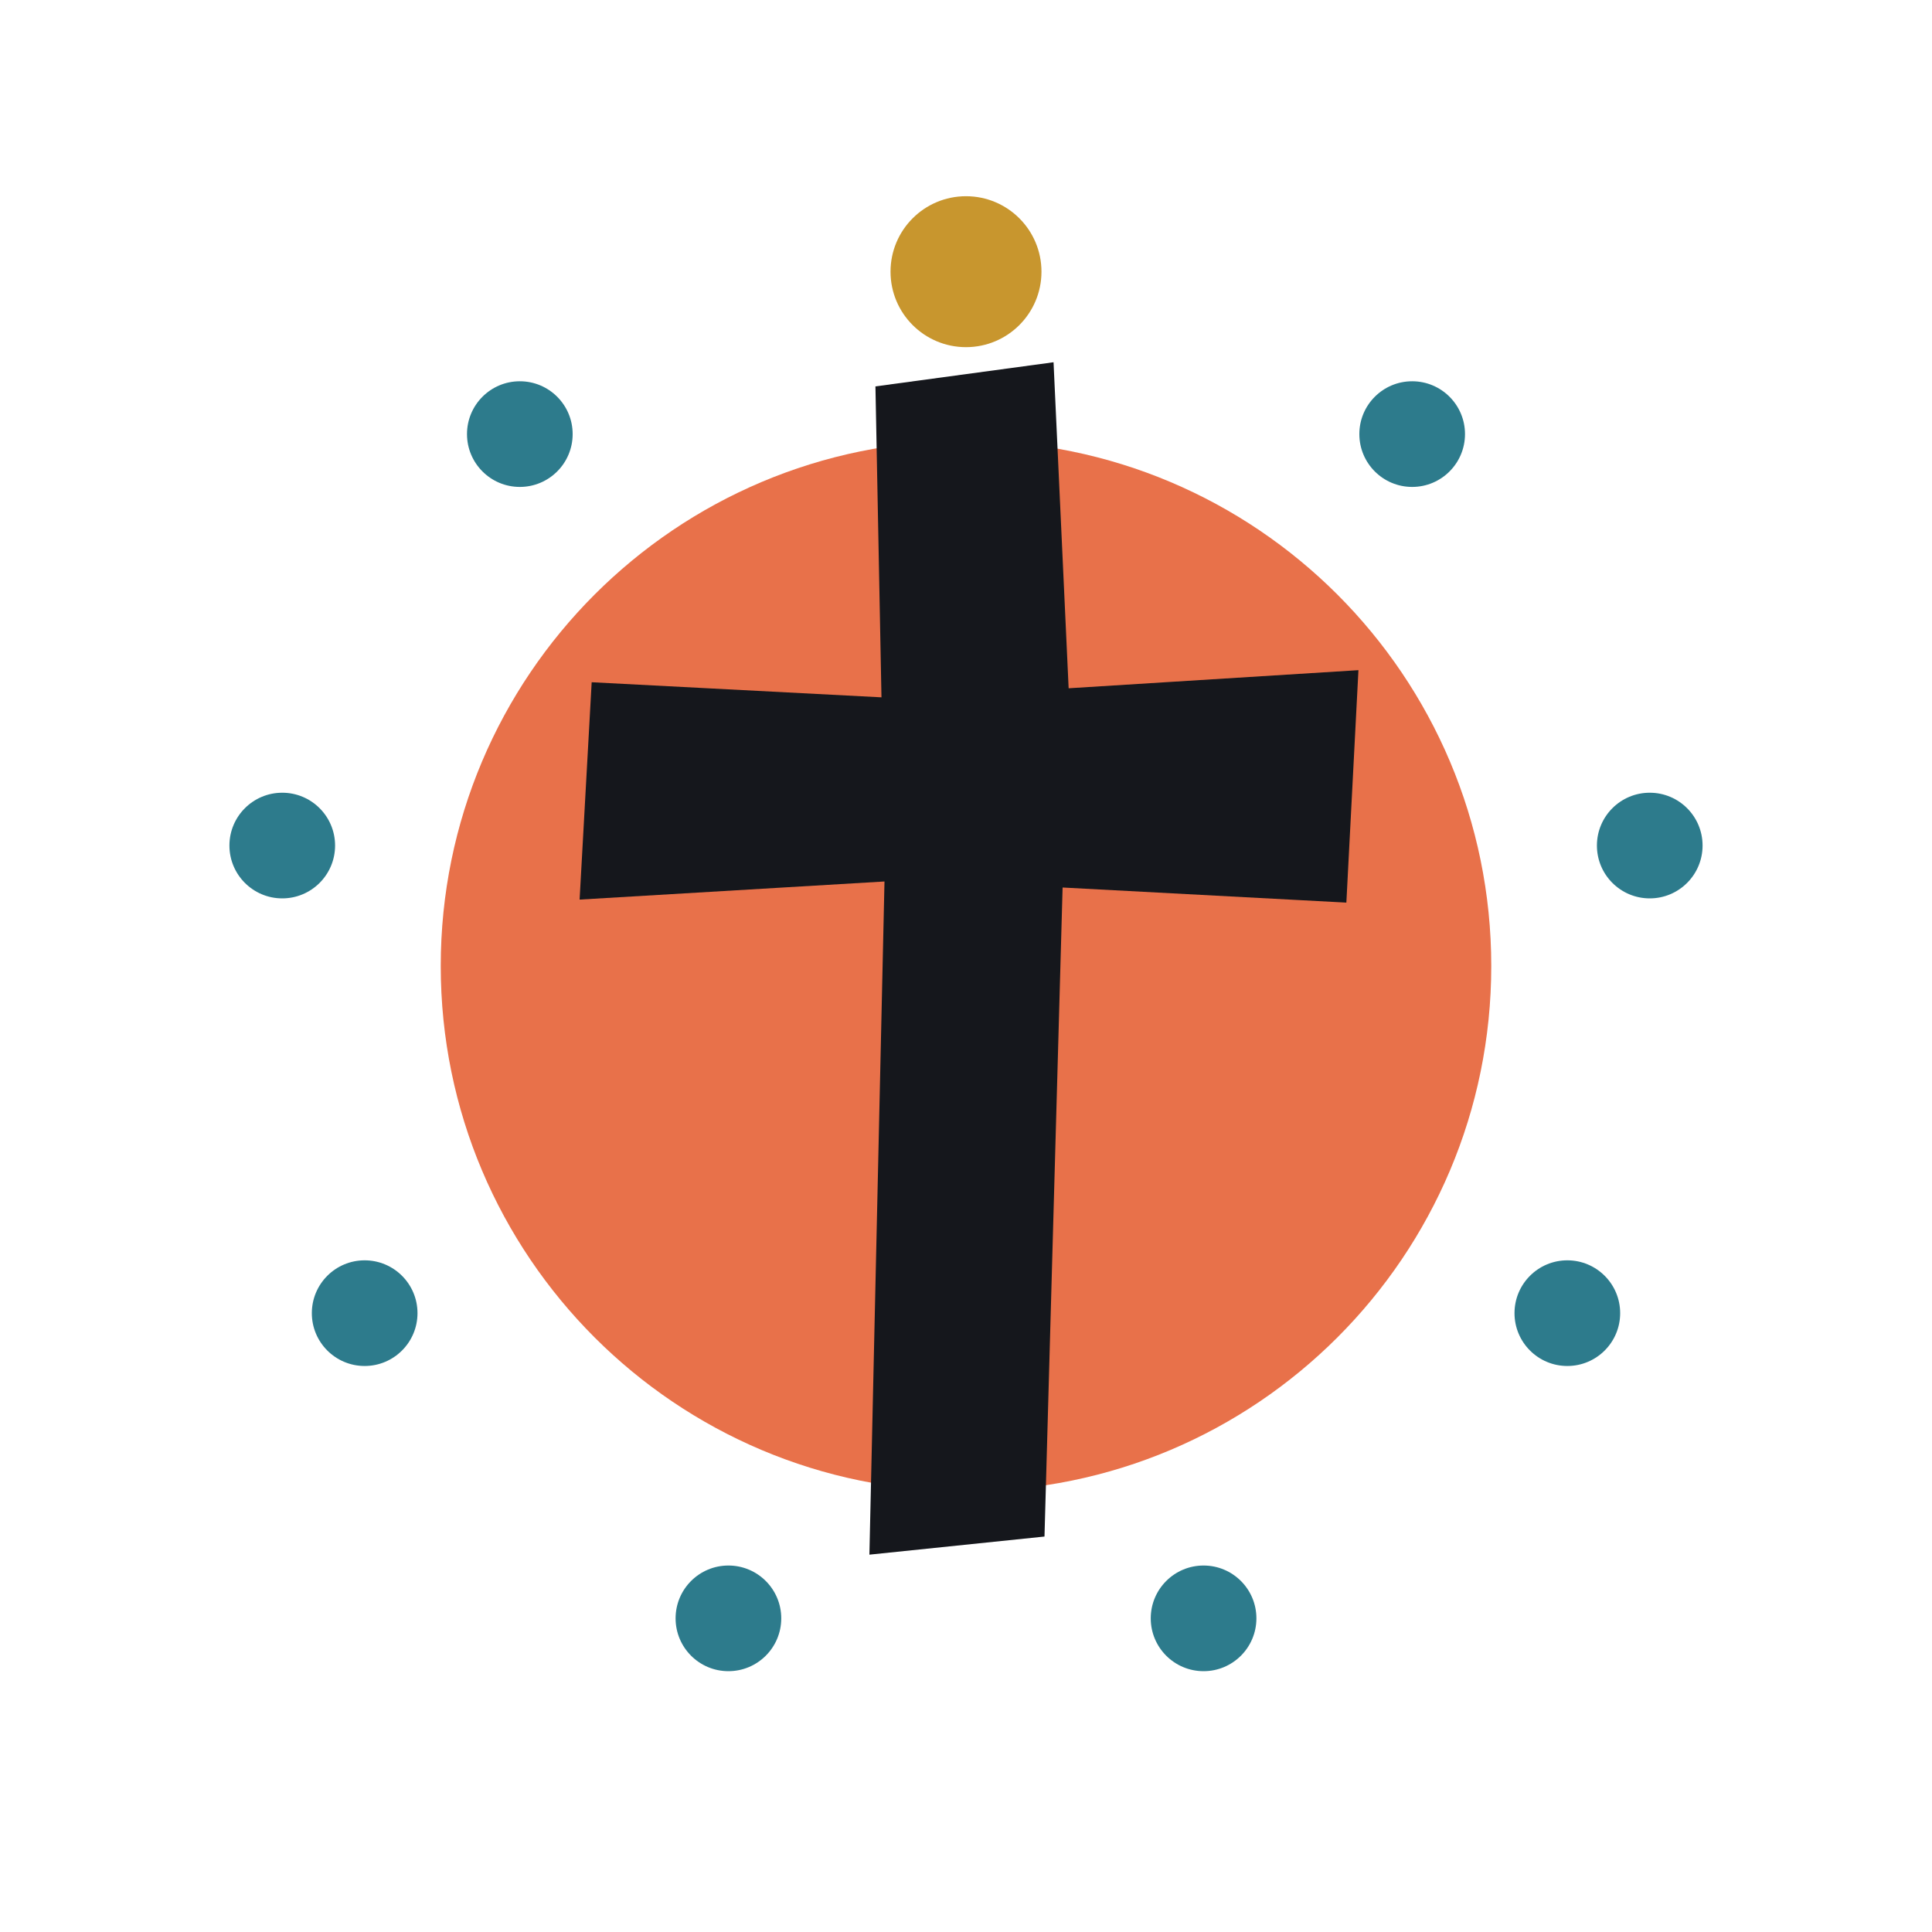
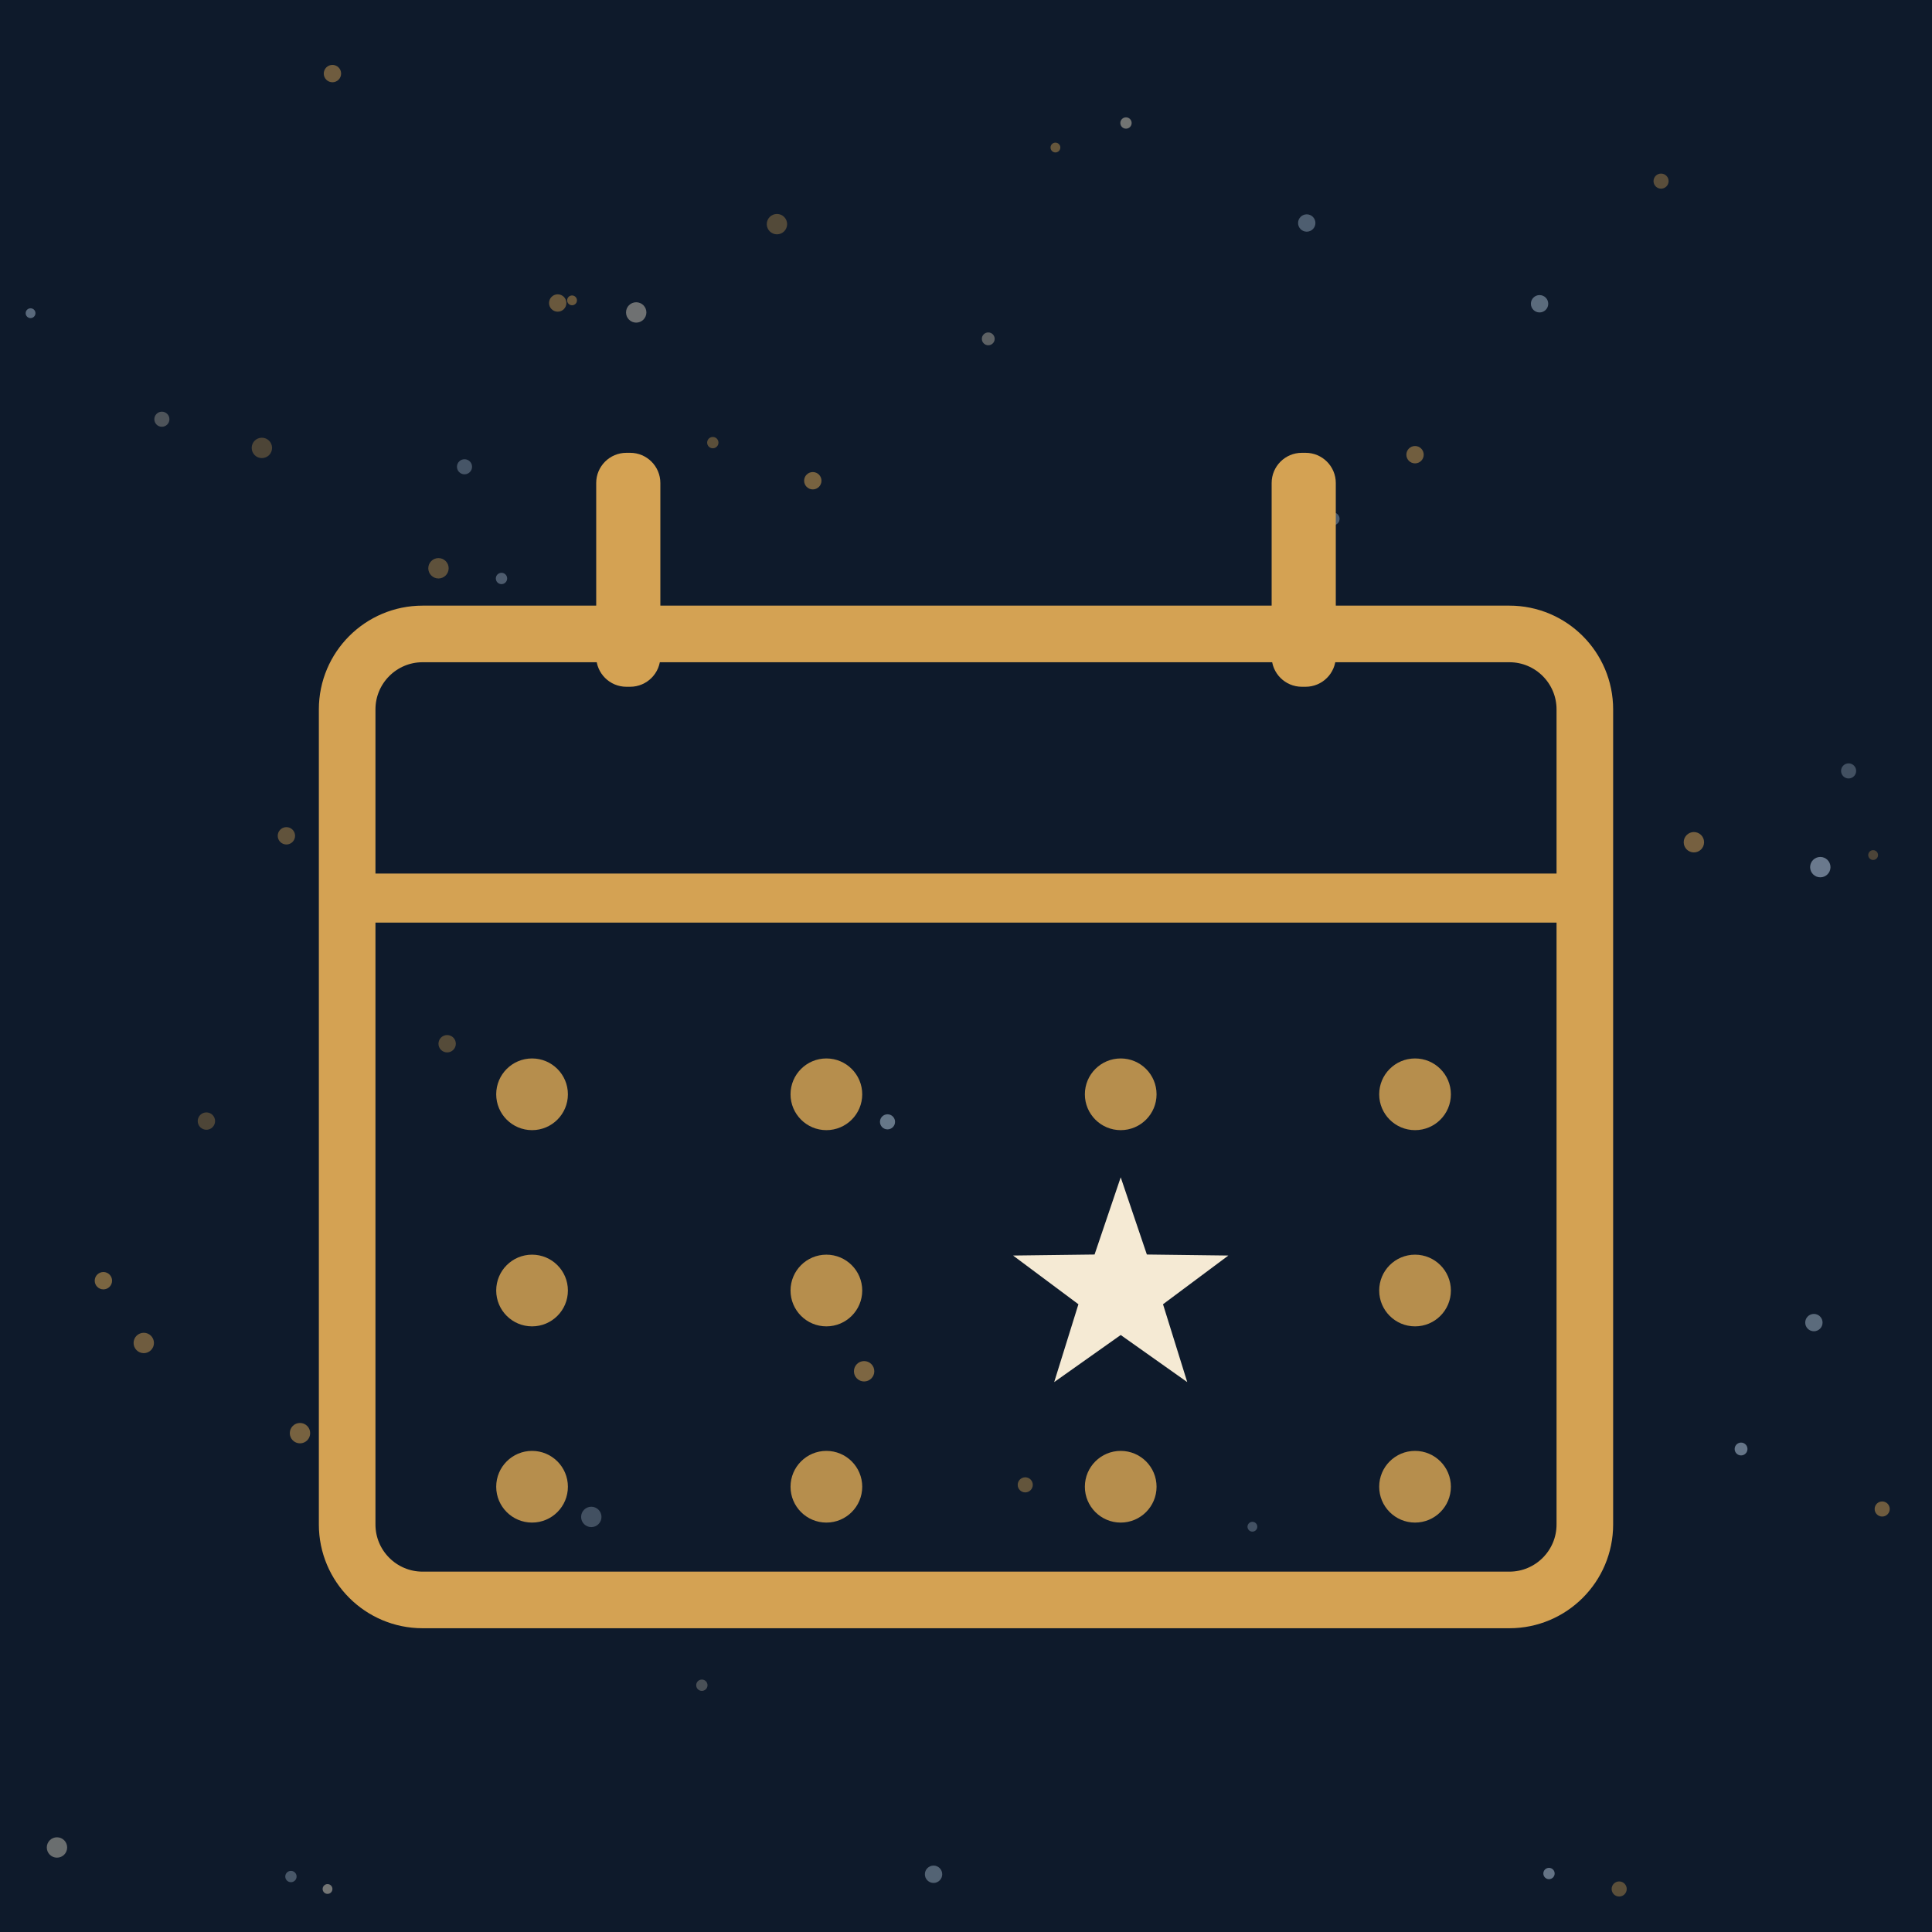
- <svg xmlns="http://www.w3.org/2000/svg" viewBox="0 0 64 64" role="img" aria-label="St Paul's Kogarah term diary">
-   <g fill="#2D7B8C">
-     <circle cx="32.0" cy="9.0" r="2.5" fill="#C8962E" />
-     <circle cx="46.78" cy="14.38" r="1.75" />
-     <circle cx="54.65" cy="28.01" r="1.75" />
-     <circle cx="51.92" cy="43.5" r="1.75" />
-     <circle cx="39.87" cy="53.61" r="1.75" />
-     <circle cx="24.13" cy="53.61" r="1.75" />
-     <circle cx="12.08" cy="43.5" r="1.75" />
-     <circle cx="9.35" cy="28.01" r="1.75" />
-     <circle cx="17.22" cy="14.38" r="1.75" />
-   </g>
-   <circle cx="32" cy="32" r="17.4" fill="#E8714A" />
-   <path fill="#15171C" d="M29.0 12.8 L34.9 12.0 L35.4 22.8 L45.0 22.2 L44.6 29.9 L35.2 29.4 L34.6 50.9 L28.8 51.5 L29.3 29.2 L19.2 29.8 L19.6 22.6 L29.2 23.1 Z" />
+ <svg xmlns="http://www.w3.org/2000/svg" viewBox="0 0 512 512" role="img" aria-label="Kogarah Term Diary">
+   <rect width="512" height="512" fill="#0E1A2B" />
+   <circle cx="168.6" cy="82.8" r="2.7" fill="#F5EAD4" opacity="0.42" />
+   <circle cx="54.7" cy="297.1" r="2.3" fill="#D4A253" opacity="0.32" />
+   <circle cx="215.4" cy="127.4" r="2.3" fill="#D4A253" opacity="0.53" />
+   <circle cx="69.4" cy="118.7" r="2.7" fill="#D4A253" opacity="0.32" />
+   <circle cx="298.4" cy="32.6" r="1.5" fill="#F5EAD4" opacity="0.43" />
+   <circle cx="151.6" cy="79.6" r="1.3" fill="#D4A253" opacity="0.46" />
+   <circle cx="346.3" cy="59.1" r="2.3" fill="#AFC2D6" opacity="0.40" />
+   <circle cx="279.7" cy="39.1" r="1.3" fill="#D4A253" opacity="0.44" />
+   <circle cx="271.7" cy="393.5" r="2.0" fill="#D4A253" opacity="0.43" />
+   <circle cx="156.7" cy="402.0" r="2.7" fill="#AFC2D6" opacity="0.32" />
+   <circle cx="261.9" cy="89.8" r="1.7" fill="#F5EAD4" opacity="0.34" />
+   <circle cx="27.4" cy="339.4" r="2.3" fill="#D4A253" opacity="0.55" />
+   <circle cx="295.6" cy="234.3" r="1.7" fill="#D4A253" opacity="0.49" />
+   <circle cx="38.1" cy="355.9" r="2.7" fill="#D4A253" opacity="0.49" />
+   <circle cx="229.0" cy="363.4" r="2.7" fill="#D4A253" opacity="0.56" />
+   <circle cx="116.2" cy="150.6" r="2.7" fill="#D4A253" opacity="0.41" />
+   <circle cx="440.2" cy="48.0" r="2.0" fill="#D4A253" opacity="0.38" />
+   <circle cx="75.9" cy="221.5" r="2.3" fill="#D4A253" opacity="0.42" />
+   <circle cx="186.0" cy="446.6" r="1.5" fill="#F5EAD4" opacity="0.26" />
+   <circle cx="123.1" cy="123.7" r="2.0" fill="#AFC2D6" opacity="0.35" />
+   <circle cx="147.8" cy="80.3" r="2.3" fill="#D4A253" opacity="0.46" />
+   <circle cx="480.7" cy="350.5" r="2.3" fill="#AFC2D6" opacity="0.48" />
+   <circle cx="374.9" cy="234.5" r="2.7" fill="#AFC2D6" opacity="0.41" />
+   <circle cx="205.9" cy="59.4" r="2.7" fill="#D4A253" opacity="0.35" />
+   <circle cx="496.4" cy="226.6" r="1.3" fill="#D4A253" opacity="0.31" />
+   <circle cx="8.1" cy="83.0" r="1.3" fill="#AFC2D6" opacity="0.47" />
+   <circle cx="42.9" cy="111.1" r="2.0" fill="#F5EAD4" opacity="0.28" />
+   <circle cx="429.1" cy="500.6" r="2.0" fill="#D4A253" opacity="0.39" />
+   <circle cx="79.5" cy="379.8" r="2.7" fill="#D4A253" opacity="0.53" />
+   <circle cx="88.1" cy="19.5" r="2.3" fill="#D4A253" opacity="0.49" />
+   <circle cx="461.4" cy="384.0" r="1.7" fill="#AFC2D6" opacity="0.54" />
+   <circle cx="353.3" cy="137.5" r="1.7" fill="#AFC2D6" opacity="0.40" />
+   <circle cx="118.5" cy="276.6" r="2.3" fill="#D4A253" opacity="0.36" />
+   <circle cx="410.5" cy="496.5" r="1.5" fill="#AFC2D6" opacity="0.53" />
+   <circle cx="375.0" cy="120.5" r="2.3" fill="#D4A253" opacity="0.50" />
+   <circle cx="498.8" cy="399.9" r="2.0" fill="#D4A253" opacity="0.49" />
+   <circle cx="482.4" cy="229.8" r="2.7" fill="#AFC2D6" opacity="0.57" />
+   <circle cx="188.9" cy="117.3" r="1.5" fill="#D4A253" opacity="0.39" />
+   <circle cx="247.4" cy="496.7" r="2.3" fill="#AFC2D6" opacity="0.43" />
+   <circle cx="331.9" cy="404.6" r="1.3" fill="#AFC2D6" opacity="0.33" />
+   <circle cx="448.9" cy="223.2" r="2.7" fill="#D4A253" opacity="0.52" />
+   <circle cx="489.9" cy="204.3" r="2.0" fill="#AFC2D6" opacity="0.32" />
+   <circle cx="86.8" cy="500.6" r="1.3" fill="#F5EAD4" opacity="0.44" />
+   <circle cx="408.0" cy="80.5" r="2.3" fill="#AFC2D6" opacity="0.48" />
+   <circle cx="15.1" cy="489.6" r="2.7" fill="#F5EAD4" opacity="0.40" />
+   <circle cx="77.1" cy="497.3" r="1.5" fill="#AFC2D6" opacity="0.36" />
+   <circle cx="132.9" cy="153.3" r="1.5" fill="#AFC2D6" opacity="0.39" />
+   <circle cx="278.0" cy="421.8" r="1.3" fill="#AFC2D6" opacity="0.40" />
+   <circle cx="235.2" cy="297.3" r="2.0" fill="#AFC2D6" opacity="0.55" />
+   <rect x="158" y="120" width="17" height="62" rx="8" fill="#D4A253" />
+   <rect x="337" y="120" width="17" height="62" rx="8" fill="#D4A253" />
+   <rect x="92" y="168" width="328" height="256" rx="20" fill="none" stroke="#D4A253" stroke-width="15" />
+   <line x1="92" y1="238" x2="420" y2="238" stroke="#D4A253" stroke-width="13" />
+   <circle cx="141" cy="290" r="9.5" fill="#D4A253" opacity="0.85" />
+   <circle cx="219" cy="290" r="9.5" fill="#D4A253" opacity="0.85" />
+   <circle cx="297" cy="290" r="9.5" fill="#D4A253" opacity="0.85" />
+   <circle cx="375" cy="290" r="9.5" fill="#D4A253" opacity="0.85" />
+   <circle cx="141" cy="342" r="9.5" fill="#D4A253" opacity="0.85" />
+   <circle cx="219" cy="342" r="9.5" fill="#D4A253" opacity="0.85" />
+   <path d="M297.00 312.00 L303.93 332.46 L325.53 332.73 L308.21 345.64 L314.63 366.27 L297.00 353.79 L279.37 366.27 L285.79 345.64 L268.47 332.73 L290.07 332.46 Z" fill="#F5EAD4" />
+   <circle cx="375" cy="342" r="9.5" fill="#D4A253" opacity="0.85" />
+   <circle cx="141" cy="394" r="9.5" fill="#D4A253" opacity="0.85" />
+   <circle cx="219" cy="394" r="9.5" fill="#D4A253" opacity="0.85" />
+   <circle cx="297" cy="394" r="9.5" fill="#D4A253" opacity="0.85" />
+   <circle cx="375" cy="394" r="9.5" fill="#D4A253" opacity="0.85" />
</svg>
